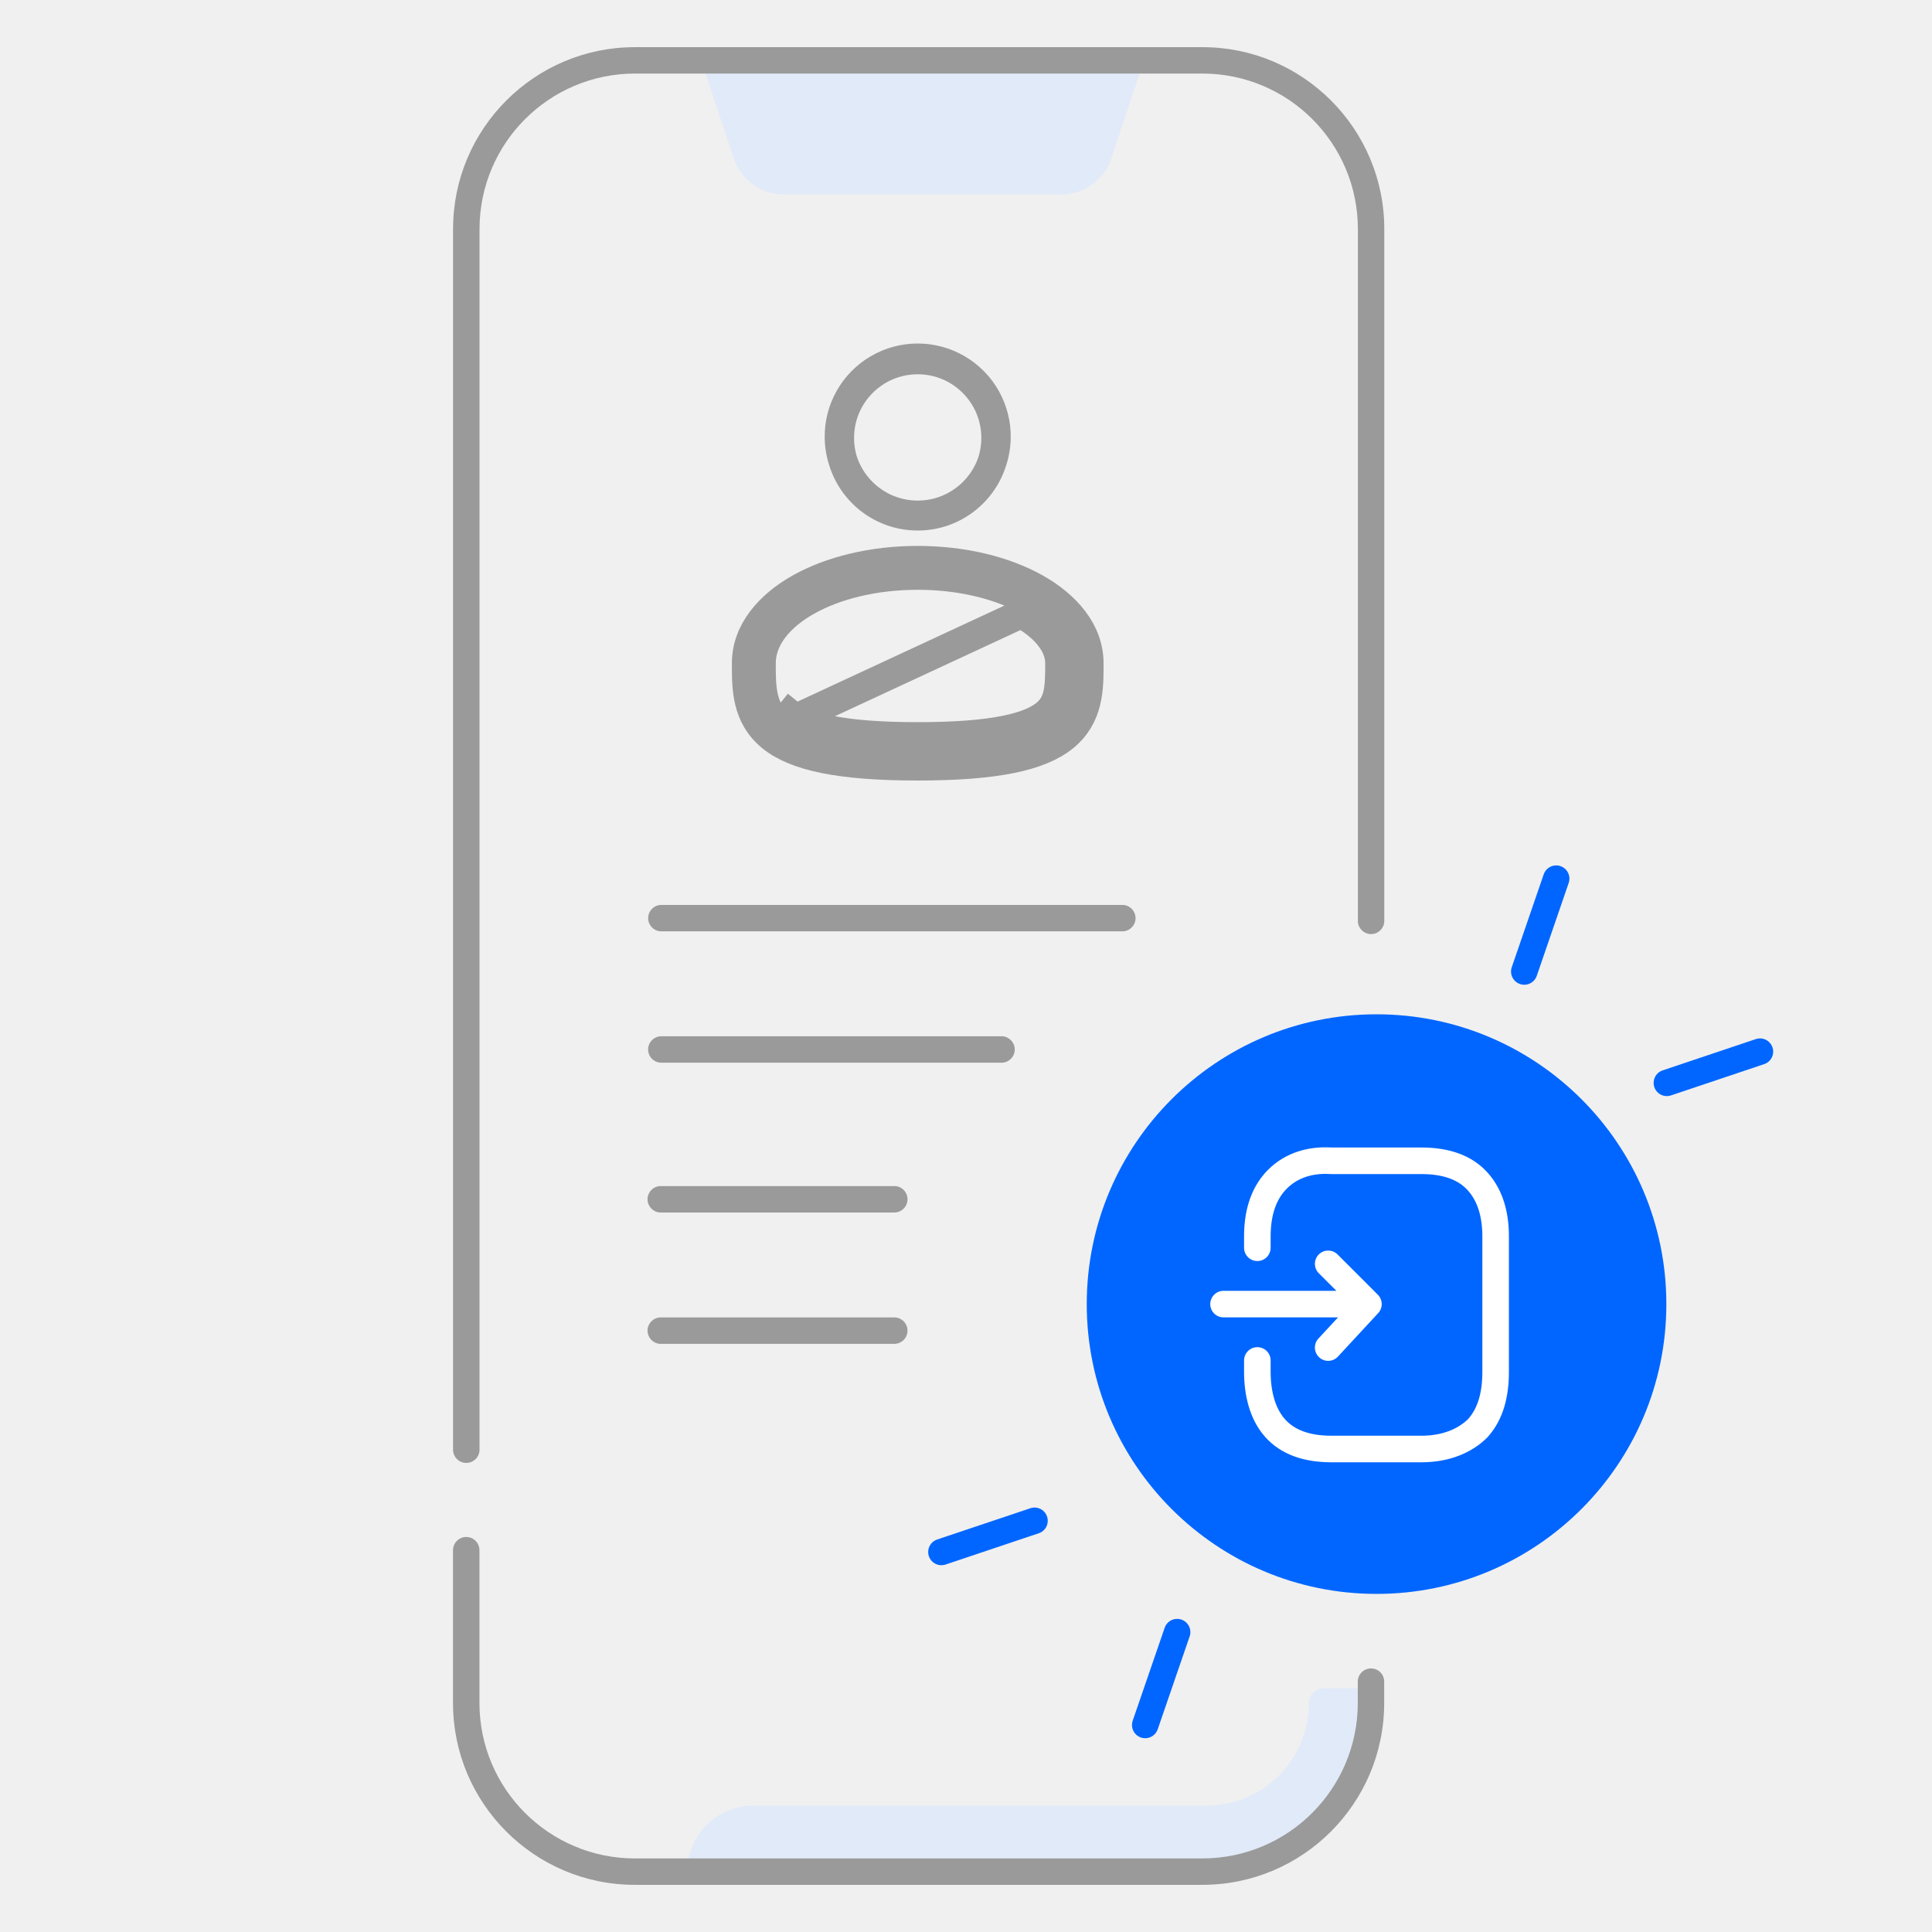
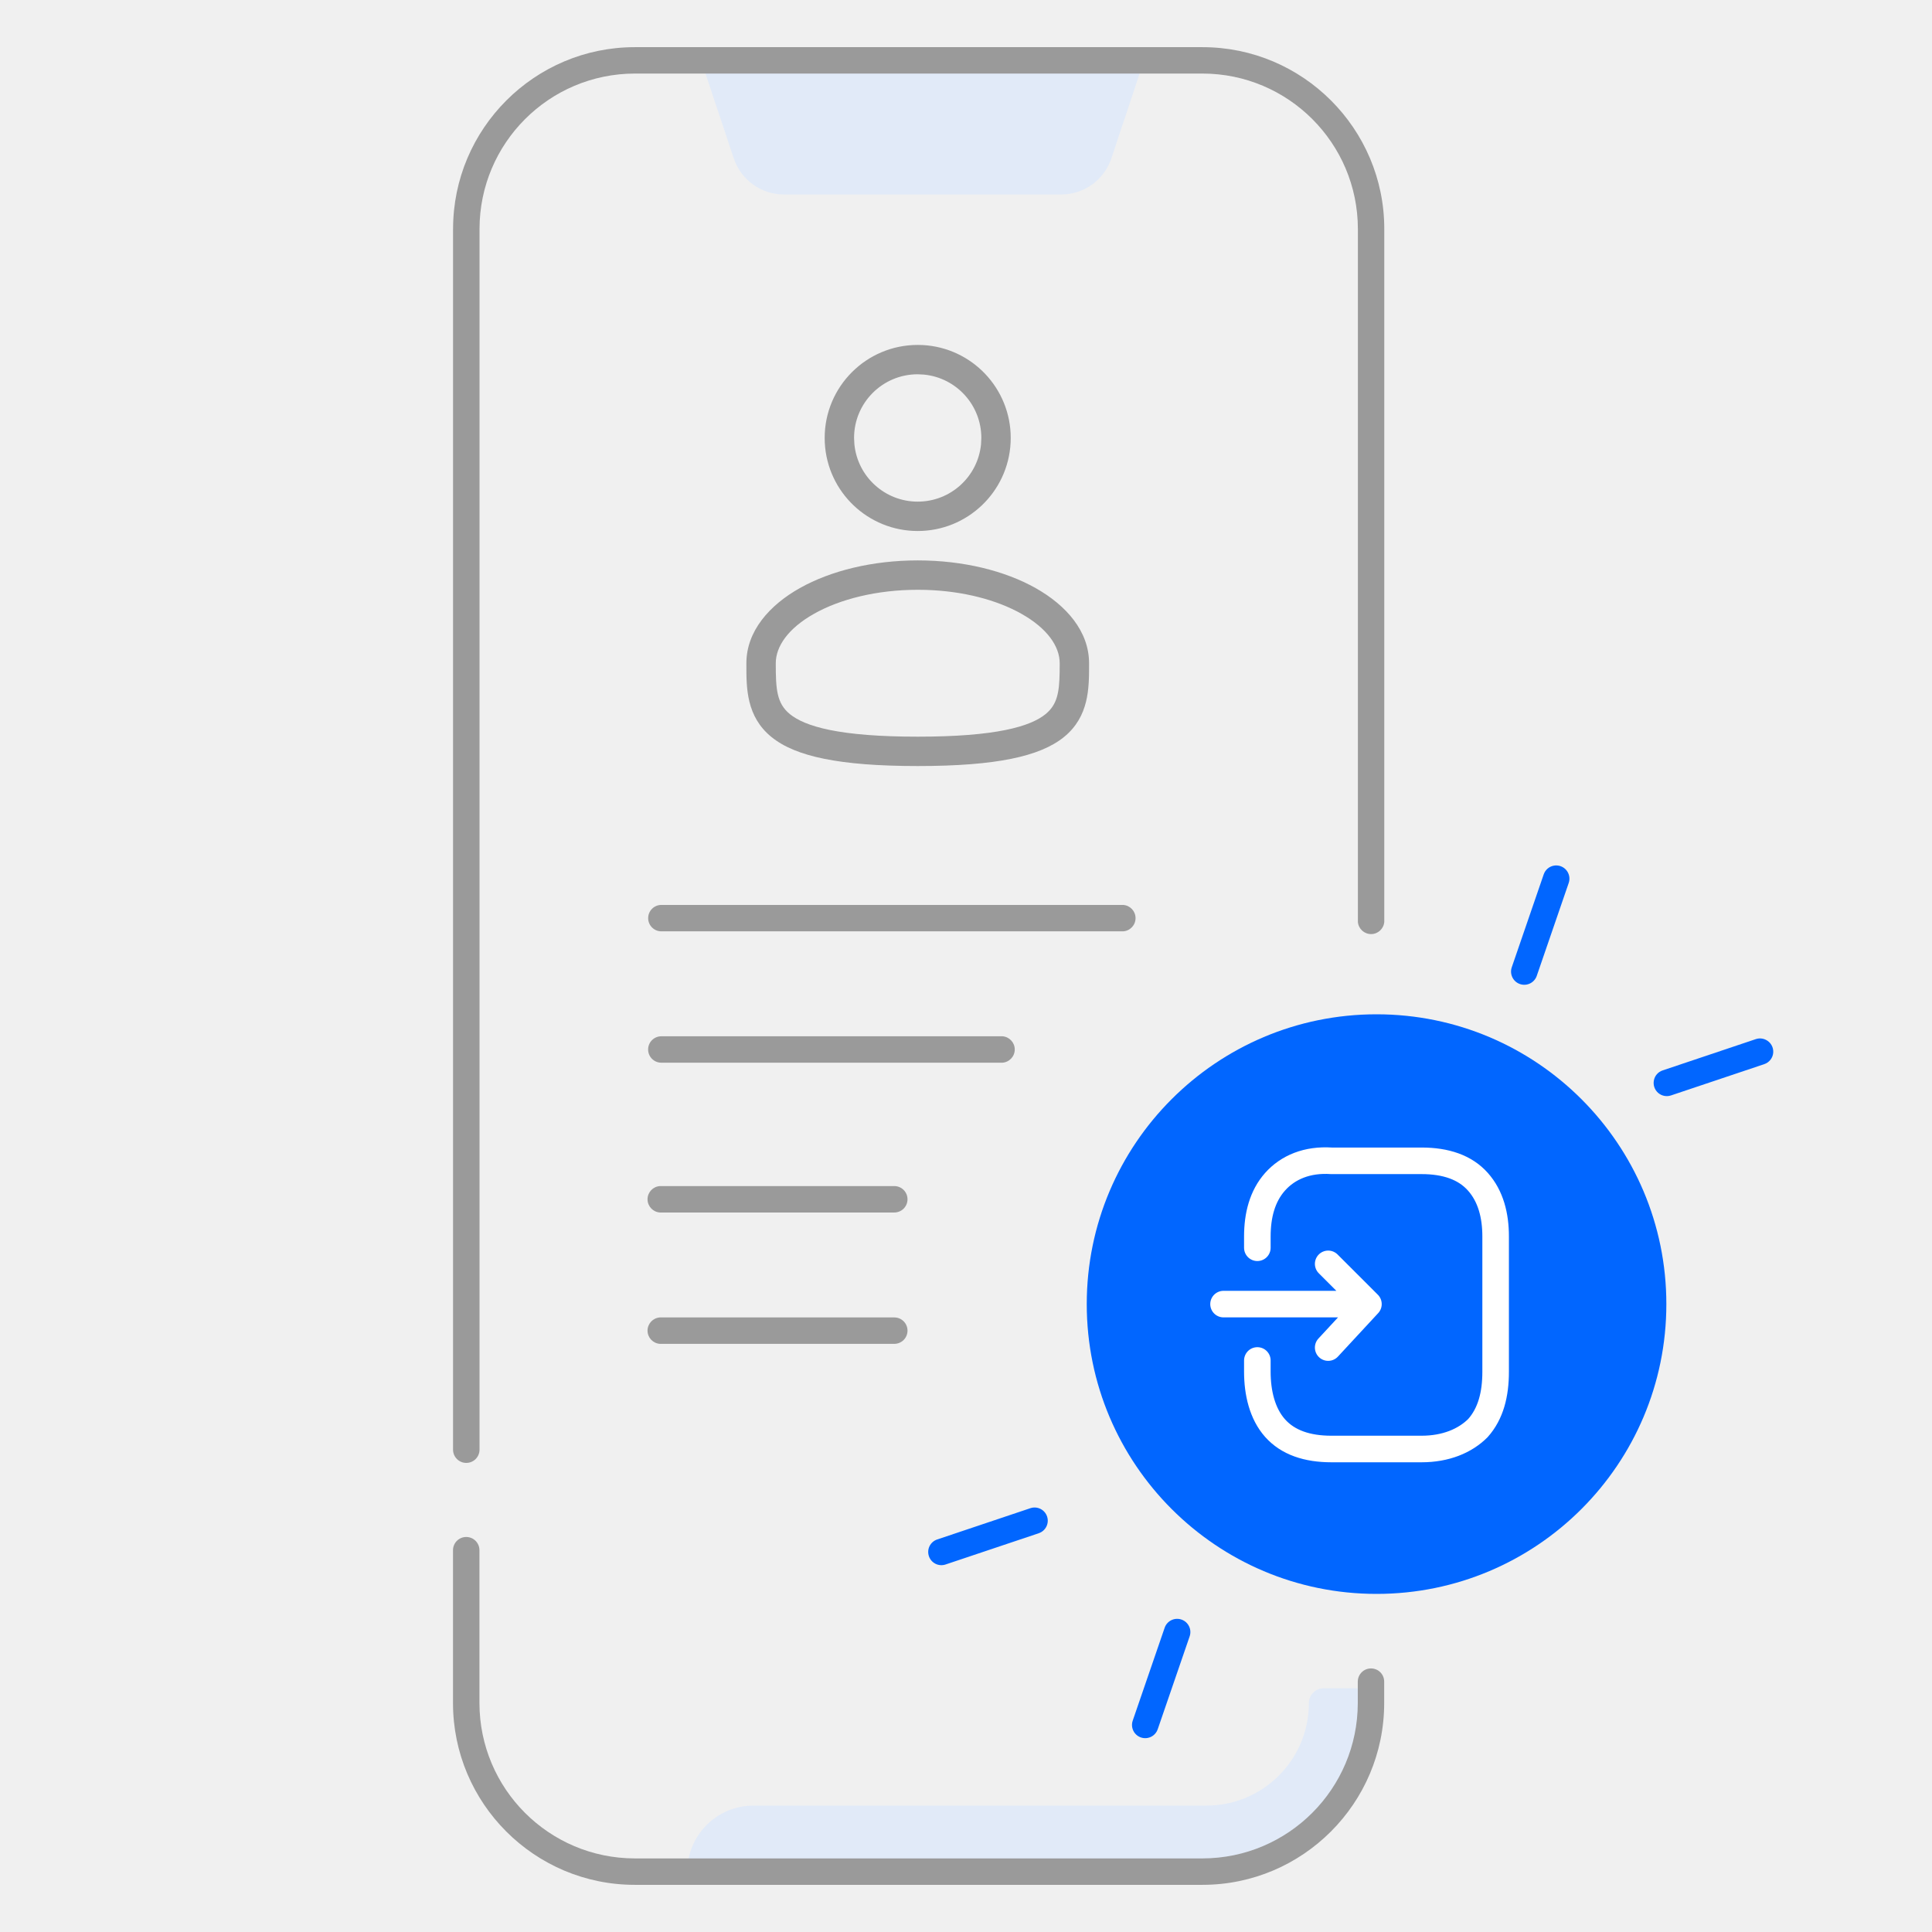
<svg xmlns="http://www.w3.org/2000/svg" width="80" height="80" fill="none">
-   <path fill="#E1EAF8" d="M54.813 69.908a.614.614 0 0 0-.615.614c0 2.344-1.9 4.244-4.243 4.244h-18.76a2.735 2.735 0 0 0-2.734 2.734h21.494a6.98 6.98 0 0 0 6.978-6.978v-.614zM43.944 8.053H32.46c-.94 0-1.777-.601-2.075-1.495L29.03 2.5h18.34L46.02 6.558a2.19 2.19 0 0 1-2.075 1.495" />
-   <path fill="#0166FF" d="M43.013 63.489a.54.54 0 0 0 .362-.414.546.546 0 0 0-.71-.622l-3.857 1.294a.545.545 0 1 0 .347 1.037zM47.515 71.968a.55.55 0 0 0 .423-.361l1.323-3.847a.547.547 0 1 0-1.035-.356l-1.323 3.847a.547.547 0 0 0 .612.717M68.847 44.322a.54.54 0 0 0-.363.414.545.545 0 0 0 .71.622l3.857-1.295a.546.546 0 1 0-.347-1.036zM64.345 35.843a.55.55 0 0 0-.423.36l-1.323 3.848a.547.547 0 1 0 1.035.356l1.323-3.848a.547.547 0 0 0-.612-.716" />
-   <path fill="#9A9A9A" d="M56.223 69.633c0-.301.246-.547.547-.547.303 0 .547.244.546.547v.89c0 4.148-3.375 7.524-7.525 7.524H26.283c-4.149 0-7.525-3.375-7.525-7.525v-6.308a.548.548 0 1 1 1.095 0v6.308a6.44 6.44 0 0 0 6.431 6.432h23.508a6.44 6.44 0 0 0 6.431-6.432zM27.386 38.565h19.12a.548.548 0 0 0 0-1.094h-19.12a.547.547 0 0 0 0 1.094M27.384 44.004h14.12a.548.548 0 0 0 0-1.094h-14.12a.547.547 0 0 0 0 1.094m9.647 5.109h-9.703a.548.548 0 0 0 0 1.094h9.703a.547.547 0 0 0 0-1.094m0 5.439h-9.703a.548.548 0 0 0 0 1.094h9.703a.547.547 0 0 0 0-1.094" />
-   <path fill="#9A9A9A" d="M18.76 9.478v50.55a.548.548 0 1 0 1.096 0V9.477a6.44 6.44 0 0 1 6.432-6.431h23.507a6.44 6.44 0 0 1 6.432 6.431v28.694a.548.548 0 0 0 1.093 0V9.478c0-4.148-3.375-7.525-7.525-7.525h-23.51c-4.148 0-7.524 3.375-7.524 7.525" />
-   <path stroke="#9A9A9A" stroke-width="1.2" d="M45.096 27.545v-.083c0-1.324-.948-2.4-2.21-3.11m2.21 3.193h-.6v-.082c0-1.011-.728-1.926-1.904-2.588l.294-.523m2.21 3.193c0 .942.002 2.125-1.035 2.97-.51.415-1.224.71-2.19.906m3.225-3.876h-.6c0 .974-.024 1.861-.814 2.504-.407.332-1.016.6-1.93.784m1.134-6.48-.294.522c-1.175-.661-2.798-1.07-4.59-1.07-1.793 0-3.416.409-4.592 1.07m9.476-.523c-1.28-.72-3.009-1.147-4.885-1.147s-3.604.427-4.885 1.147c-1.261.71-2.21 1.786-2.21 3.11v.083c0 .942-.002 2.125 1.035 2.97.51.415 1.225.71 2.19.906m0 0c.967.196 2.228.299 3.87.299 1.643 0 2.904-.103 3.87-.299m-7.74 0 .118-.588m-.119.588.12-.588m7.622.588-.12-.588m.12.588-.12-.588m0 0c-.912.185-2.129.287-3.75.287-1.623 0-2.84-.102-3.753-.287m0 0c-.913-.185-1.522-.452-1.929-.784-.79-.643-.815-1.53-.814-2.503v-.083c0-1.011.728-1.926 1.904-2.588m0 0-.293-.521.293.521Zm9.883 4.696c-.3.245-.803.484-1.663.658m1.663-.658.379.465m-.38-.465c.555-.45.588-1.048.588-2.109 0-.69-.504-1.439-1.59-2.05l-9.96 4.625c-.807-.658-.807-1.569-.807-2.572v-.003c0-1.001.72-1.912 1.895-2.573 1.173-.66 2.793-1.067 4.583-1.067s3.41.408 4.583 1.067c1.175.661 1.896 1.572 1.896 2.573v.003c0 1.004 0 1.914-.808 2.572m-.38-.466.38.465m-2.041.193.119.588c.911-.185 1.518-.451 1.922-.78m-2.041.192.118.588c-.91.184-2.126.287-3.748.287-1.621 0-2.837-.103-3.748-.287-.912-.185-1.519-.451-1.923-.78l.38-.466c.3.245.802.484 1.662.658.857.173 2.028.274 3.63.274 1.6 0 2.771-.1 3.628-.274Zm-6.882-12.096a3.252 3.252 0 1 1 6.503 0 3.252 3.252 0 0 1-6.503 0ZM38 14.898a3.235 3.235 0 1 0 0 6.47 3.235 3.235 0 0 0 0-6.47Z" />
-   <path fill="#0166FF" fill-rule="evenodd" d="M57 66c6.627 0 12-5.373 12-12s-5.373-12-12-12-12 5.373-12 12 5.373 12 12 12" clip-rule="evenodd" />
-   <path stroke="#fff" stroke-linecap="round" stroke-linejoin="round" stroke-width="1.1" d="M52.064 51.667V51.2c0-.867.2-1.667.733-2.267.534-.6 1.334-.933 2.334-.867h3.733c1 0 1.8.267 2.333.867s.734 1.4.734 2.267v5.6c0 .933-.2 1.733-.734 2.333-.533.533-1.333.867-2.333.867h-3.733c-1 0-1.8-.267-2.334-.867-.533-.6-.733-1.467-.733-2.333v-.467m4.6-2.333h-6m6 0-1.667-1.667M56.664 54l-1.667 1.8" />
+   <path fill="#E1EAF8" d="M54.813 69.908a.614.614 0 0 0-.615.614c0 2.344-1.9 4.244-4.243 4.244h-18.76a2.735 2.735 0 0 0-2.734 2.734h21.494a6.978 6.978 0 0 0 6.978-6.978v-.614h-2.12ZM43.944 8.053H32.46c-.94 0-1.777-.601-2.075-1.495L29.03 2.5h18.34L46.02 6.558a2.19 2.19 0 0 1-2.075 1.495Z" />
+   <path fill="#0166FF" d="M43.013 63.487a.545.545 0 1 0-.347-1.036l-3.858 1.295a.544.544 0 0 0-.344.692.545.545 0 0 0 .691.344l3.858-1.294ZM47.515 71.966a.547.547 0 0 0 .423-.36l1.323-3.848a.547.547 0 1 0-1.035-.356l-1.323 3.848a.547.547 0 0 0 .612.716ZM68.847 44.323a.539.539 0 0 0-.363.414.545.545 0 0 0 .71.622l3.857-1.294a.545.545 0 0 0 .07-1.008.545.545 0 0 0-.417-.029l-3.857 1.295ZM64.345 35.844a.547.547 0 0 0-.423.361l-1.323 3.848a.547.547 0 1 0 1.035.355l1.323-3.847a.547.547 0 0 0-.612-.717Z" />
+   <path fill="#9A9A9A" d="M56.223 69.633c0-.302.246-.547.547-.547.303 0 .547.244.546.547v.889c0 4.148-3.375 7.525-7.525 7.525H26.283c-4.149 0-7.525-3.375-7.525-7.525v-6.308a.548.548 0 1 1 1.095 0v6.308a6.439 6.439 0 0 0 6.431 6.431h23.508a6.439 6.439 0 0 0 6.431-6.431v-.89ZM27.386 38.565h19.12a.548.548 0 0 0 0-1.094h-19.12a.547.547 0 0 0 0 1.094ZM27.384 44.004h14.12a.548.548 0 0 0 0-1.094h-14.12a.547.547 0 0 0 0 1.094Zm9.647 5.109h-9.703a.548.548 0 0 0 0 1.094h9.703a.547.547 0 0 0 0-1.094Zm0 5.439h-9.703a.548.548 0 0 0 0 1.094h9.703a.547.547 0 0 0 0-1.094Z" />
+   <path fill="#9A9A9A" d="M18.76 9.478v50.55a.548.548 0 1 0 1.096 0V9.477a6.439 6.439 0 0 1 6.431-6.431h23.508a6.439 6.439 0 0 1 6.432 6.431v28.694a.548.548 0 0 0 1.093 0V9.478c0-4.148-3.375-7.525-7.525-7.525h-23.51c-4.148 0-7.524 3.375-7.524 7.525Z" />
+   <path fill="#9A9A9A" d="M38.001 23.205c1.876 0 3.604.427 4.885 1.148 1.262.71 2.21 1.785 2.21 3.11v.082c0 .942.002 2.125-1.035 2.97-.51.415-1.224.71-2.189.906-.967.196-2.228.299-3.87.299-1.643 0-2.904-.103-3.871-.299-.965-.195-1.68-.49-2.19-.906-1.037-.845-1.036-2.028-1.035-2.97v-.082c0-1.325.949-2.4 2.21-3.11 1.281-.72 3.01-1.148 4.885-1.148Zm0 1.217c-1.706 0-3.221.39-4.288.99-1.086.611-1.59 1.36-1.59 2.051 0 1.06.032 1.657.586 2.108.3.245.803.484 1.663.658.857.173 2.029.275 3.63.275 1.6 0 2.772-.102 3.629-.275.86-.174 1.362-.413 1.662-.658.485-.394.57-.9.584-1.732l.003-.376c0-.69-.504-1.44-1.59-2.05-1-.564-2.395-.942-3.971-.987L38 24.422Zm2.634-6.29a2.635 2.635 0 0 0-2.365-2.62l-.27-.014a2.635 2.635 0 0 0-2.635 2.635l.014.27a2.635 2.635 0 0 0 5.243 0l.013-.27Zm1.212.2a3.852 3.852 0 0 1-7.694 0l-.005-.2A3.852 3.852 0 0 1 38 14.283l.198.004a3.852 3.852 0 0 1 3.654 3.847l-.005.198Z" />
+   <path fill="#0166FF" fill-rule="evenodd" d="M57 66c6.627 0 12-5.373 12-12s-5.373-12-12-12-12 5.373-12 12 5.373 12 12 12Z" clip-rule="evenodd" />
+   <path stroke="#fff" stroke-linecap="round" stroke-linejoin="round" stroke-width="1.1" d="M52.064 51.667V51.2c0-.866.2-1.666.733-2.266.534-.6 1.334-.934 2.334-.867h3.733c1 0 1.8.267 2.333.867.534.6.734 1.4.734 2.266v5.6c0 .934-.2 1.734-.734 2.334-.533.533-1.333.866-2.333.866h-3.733c-1 0-1.8-.266-2.334-.866-.533-.6-.733-1.467-.733-2.334v-.466m4.6-2.334h-6m6 0-1.667-1.666M56.664 54l-1.667 1.8" />
</svg>
